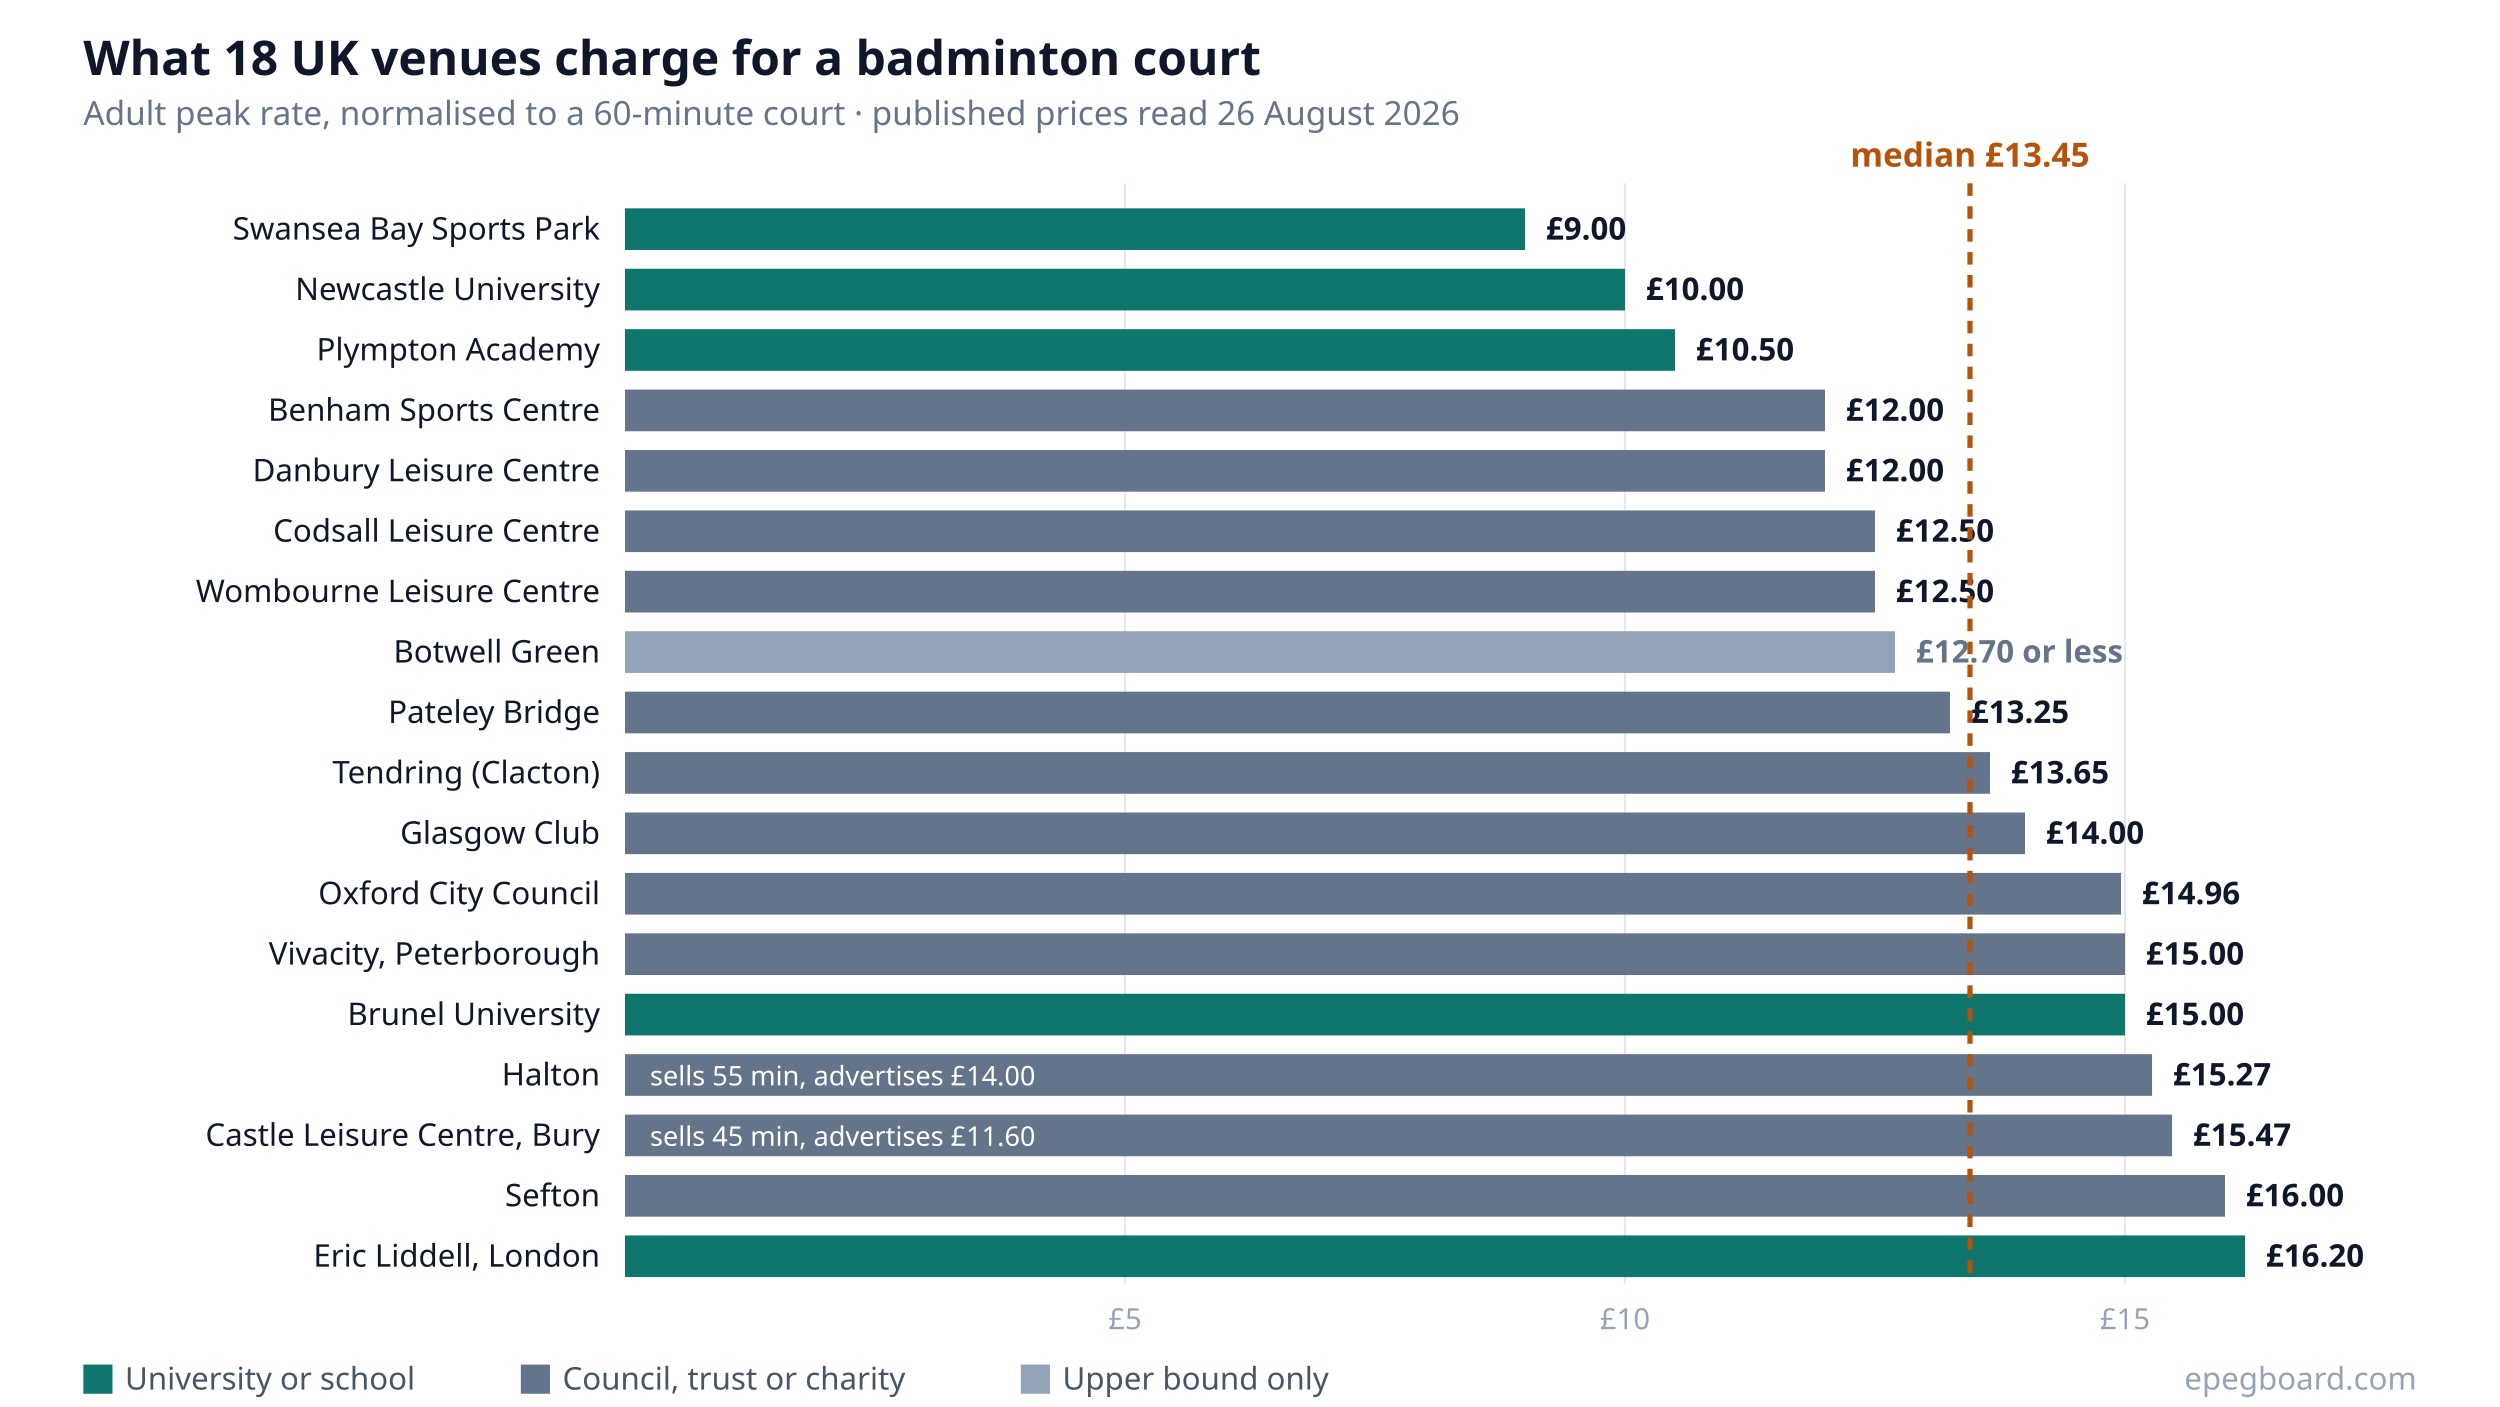
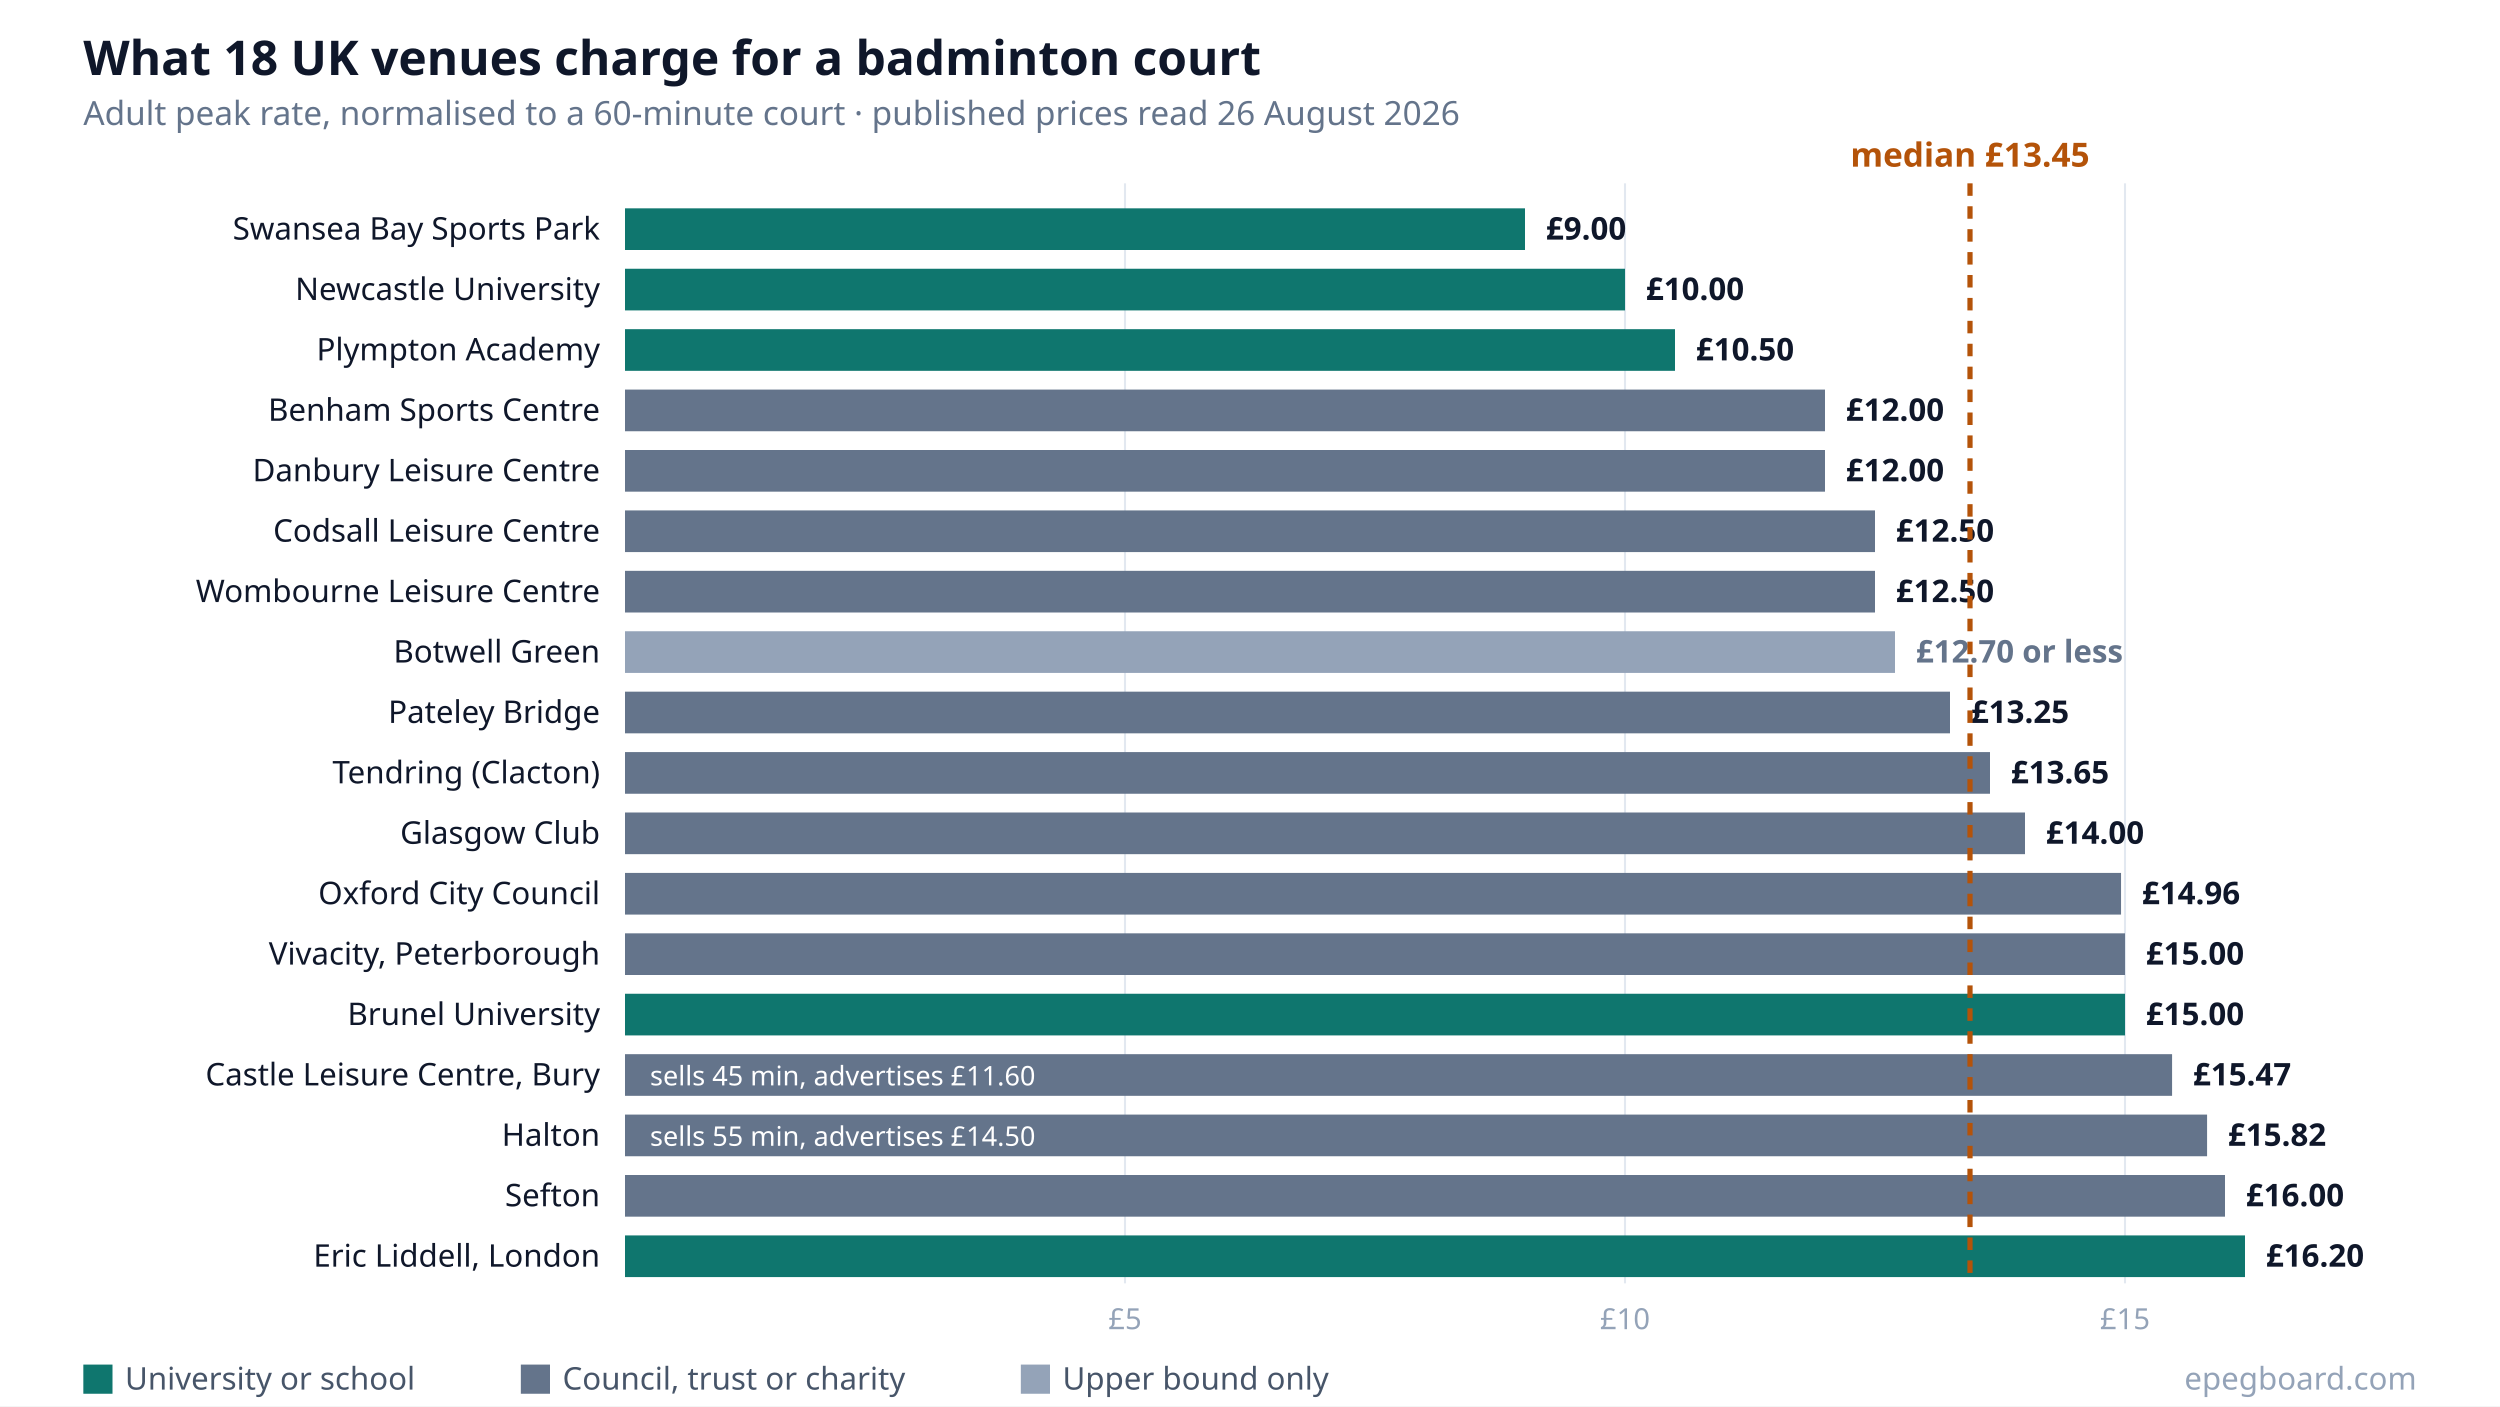
- <svg xmlns="http://www.w3.org/2000/svg" viewBox="0 0 1200 675" width="1200" height="675" role="img" aria-label="A bar chart of eighteen UK venues' adult peak badminton court prices, normalised to a sixty-minute court and sorted cheapest first. Swansea Bay Sports Park nine pounds, Newcastle University ten pounds, Plympton Academy ten pounds fifty, Benham Sports Centre twelve pounds, Danbury twelve pounds, Codsall twelve pounds fifty, Wombourne twelve pounds fifty, Botwell Green twelve pounds seventy as an upper bound only, Pateley Bridge thirteen pounds twenty-five, Tendring thirteen pounds sixty-five, Glasgow Club fourteen pounds, Oxford fourteen pounds ninety-six, Vivacity fifteen pounds, Brunel University fifteen pounds, Halton fifteen pounds twenty-seven, Castle Leisure Centre Bury fifteen pounds forty-seven, Sefton sixteen pounds, and the Eric Liddell Sports Centre in London sixteen pounds twenty. The median is thirteen pounds forty-five. Education venues are marked separately and occupy both ends of the range: the three cheapest are two universities and a state school, while the single most expensive is an independent school's sports centre and a university sits mid-table at fifteen pounds. The two venues selling less than a full hour, Halton and Bury, both finish in the four most expensive despite advertising mid-range prices.">
+ <svg xmlns="http://www.w3.org/2000/svg" viewBox="0 0 1200 675" width="1200" height="675" role="img" aria-label="A bar chart of eighteen UK venues' adult peak badminton court prices, normalised to a sixty-minute court and sorted cheapest first. Swansea Bay Sports Park nine pounds, Newcastle University ten pounds, Plympton Academy ten pounds fifty, Benham Sports Centre twelve pounds, Danbury twelve pounds, Codsall twelve pounds fifty, Wombourne twelve pounds fifty, Botwell Green twelve pounds seventy as an upper bound only, Pateley Bridge thirteen pounds twenty-five, Tendring thirteen pounds sixty-five, Glasgow Club fourteen pounds, Oxford fourteen pounds ninety-six, Vivacity fifteen pounds, Brunel University fifteen pounds, Castle Leisure Centre Bury fifteen pounds forty-seven, Halton fifteen pounds eighty-two, Sefton sixteen pounds, and the Eric Liddell Sports Centre in London sixteen pounds twenty. The median is thirteen pounds forty-five. Education venues are marked separately and occupy both ends of the range: the three cheapest are two universities and a state school, while the single most expensive is an independent school's sports centre and a university sits mid-table at fifteen pounds. The two venues selling less than a full hour, Bury and Halton, both finish in the four most expensive; Bury advertises the fourth cheapest headline price in the entire survey.">
  <rect width="1200" height="675" fill="#ffffff" />
  <text x="40" y="36" font-family="system-ui,sans-serif" font-size="23" fill="#0f172a" font-weight="600">What 18 UK venues charge for a badminton court</text>
  <text x="40" y="60" font-family="system-ui,sans-serif" font-size="16" fill="#64748b">Adult peak rate, normalised to a 60-minute court · published prices read 26 August 2026</text>
  <g stroke="#e2e8f0" stroke-width="1">
    <line x1="540" y1="88" x2="540" y2="616" />
    <line x1="780" y1="88" x2="780" y2="616" />
    <line x1="1020" y1="88" x2="1020" y2="616" />
  </g>
  <g font-family="system-ui,sans-serif" font-size="14" fill="#94a3b8" text-anchor="middle">
    <text x="540" y="638">£5</text>
    <text x="780" y="638">£10</text>
    <text x="1020" y="638">£15</text>
  </g>
  <g>
    <rect x="300" y="100" width="432" height="20" fill="#0f766e" />
    <rect x="300" y="129" width="480" height="20" fill="#0f766e" />
    <rect x="300" y="158" width="504" height="20" fill="#0f766e" />
    <rect x="300" y="187" width="576" height="20" fill="#64748b" />
    <rect x="300" y="216" width="576" height="20" fill="#64748b" />
    <rect x="300" y="245" width="600" height="20" fill="#64748b" />
    <rect x="300" y="274" width="600" height="20" fill="#64748b" />
    <rect x="300" y="303" width="609.6" height="20" fill="#94a3b8" />
    <rect x="300" y="332" width="636" height="20" fill="#64748b" />
    <rect x="300" y="361" width="655.2" height="20" fill="#64748b" />
    <rect x="300" y="390" width="672" height="20" fill="#64748b" />
    <rect x="300" y="419" width="718.1" height="20" fill="#64748b" />
    <rect x="300" y="448" width="720" height="20" fill="#64748b" />
    <rect x="300" y="477" width="720" height="20" fill="#0f766e" />
-     <rect x="300" y="506" width="733.0" height="20" fill="#64748b" />
-     <rect x="300" y="535" width="742.6" height="20" fill="#64748b" />
+     <rect x="300" y="506" width="742.6" height="20" fill="#64748b" />
+     <rect x="300" y="535" width="759.4" height="20" fill="#64748b" />
    <rect x="300" y="564" width="768" height="20" fill="#64748b" />
    <rect x="300" y="593" width="777.6" height="20" fill="#0f766e" />
  </g>
  <g font-family="system-ui,sans-serif" font-size="15" fill="#0f172a" text-anchor="end">
    <text x="288" y="115">Swansea Bay Sports Park</text>
    <text x="288" y="144">Newcastle University</text>
    <text x="288" y="173">Plympton Academy</text>
    <text x="288" y="202">Benham Sports Centre</text>
    <text x="288" y="231">Danbury Leisure Centre</text>
    <text x="288" y="260">Codsall Leisure Centre</text>
    <text x="288" y="289">Wombourne Leisure Centre</text>
    <text x="288" y="318">Botwell Green</text>
    <text x="288" y="347">Pateley Bridge</text>
    <text x="288" y="376">Tendring (Clacton)</text>
    <text x="288" y="405">Glasgow Club</text>
    <text x="288" y="434">Oxford City Council</text>
    <text x="288" y="463">Vivacity, Peterborough</text>
    <text x="288" y="492">Brunel University</text>
-     <text x="288" y="521">Halton</text>
-     <text x="288" y="550">Castle Leisure Centre, Bury</text>
+     <text x="288" y="521">Castle Leisure Centre, Bury</text>
+     <text x="288" y="550">Halton</text>
    <text x="288" y="579">Sefton</text>
    <text x="288" y="608">Eric Liddell, London</text>
  </g>
  <g font-family="system-ui,sans-serif" font-size="15" fill="#0f172a" font-weight="600">
    <text x="742" y="115">£9.00</text>
    <text x="790" y="144">£10.00</text>
    <text x="814" y="173">£10.50</text>
    <text x="886" y="202">£12.00</text>
    <text x="886" y="231">£12.00</text>
    <text x="910" y="260">£12.50</text>
    <text x="910" y="289">£12.50</text>
    <text x="919.6" y="318" fill="#64748b">£12.70 or less</text>
    <text x="946" y="347">£13.25</text>
    <text x="965.2" y="376">£13.65</text>
    <text x="982" y="405">£14.00</text>
    <text x="1028.1" y="434">£14.96</text>
    <text x="1030" y="463">£15.00</text>
    <text x="1030" y="492">£15.00</text>
-     <text x="1043" y="521">£15.27</text>
-     <text x="1052.6" y="550">£15.47</text>
+     <text x="1052.6" y="521">£15.47</text>
+     <text x="1069.4" y="550">£15.82</text>
    <text x="1078" y="579">£16.00</text>
    <text x="1087.6" y="608">£16.20</text>
  </g>
  <g font-family="system-ui,sans-serif" font-size="13" fill="#ffffff">
-     <text x="312" y="521">sells 55 min, advertises £14.00</text>
-     <text x="312" y="550">sells 45 min, advertises £11.60</text>
+     <text x="312" y="521">sells 45 min, advertises £11.60</text>
+     <text x="312" y="550">sells 55 min, advertises £14.50</text>
  </g>
  <line x1="945.6" y1="88" x2="945.6" y2="616" stroke="#b45309" stroke-width="2.5" stroke-dasharray="6 5" />
  <text x="945.6" y="80" text-anchor="middle" font-family="system-ui,sans-serif" font-size="16" fill="#b45309" font-weight="600">median £13.45</text>
  <g font-family="system-ui,sans-serif" font-size="15" fill="#475569">
    <rect x="40" y="655" width="14" height="14" fill="#0f766e" />
    <text x="60" y="667">University or school</text>
    <rect x="250" y="655" width="14" height="14" fill="#64748b" />
    <text x="270" y="667">Council, trust or charity</text>
    <rect x="490" y="655" width="14" height="14" fill="#94a3b8" />
    <text x="510" y="667">Upper bound only</text>
  </g>
  <text x="1160" y="667" text-anchor="end" font-family="system-ui,sans-serif" font-size="15" fill="#94a3b8">epegboard.com</text>
</svg>
